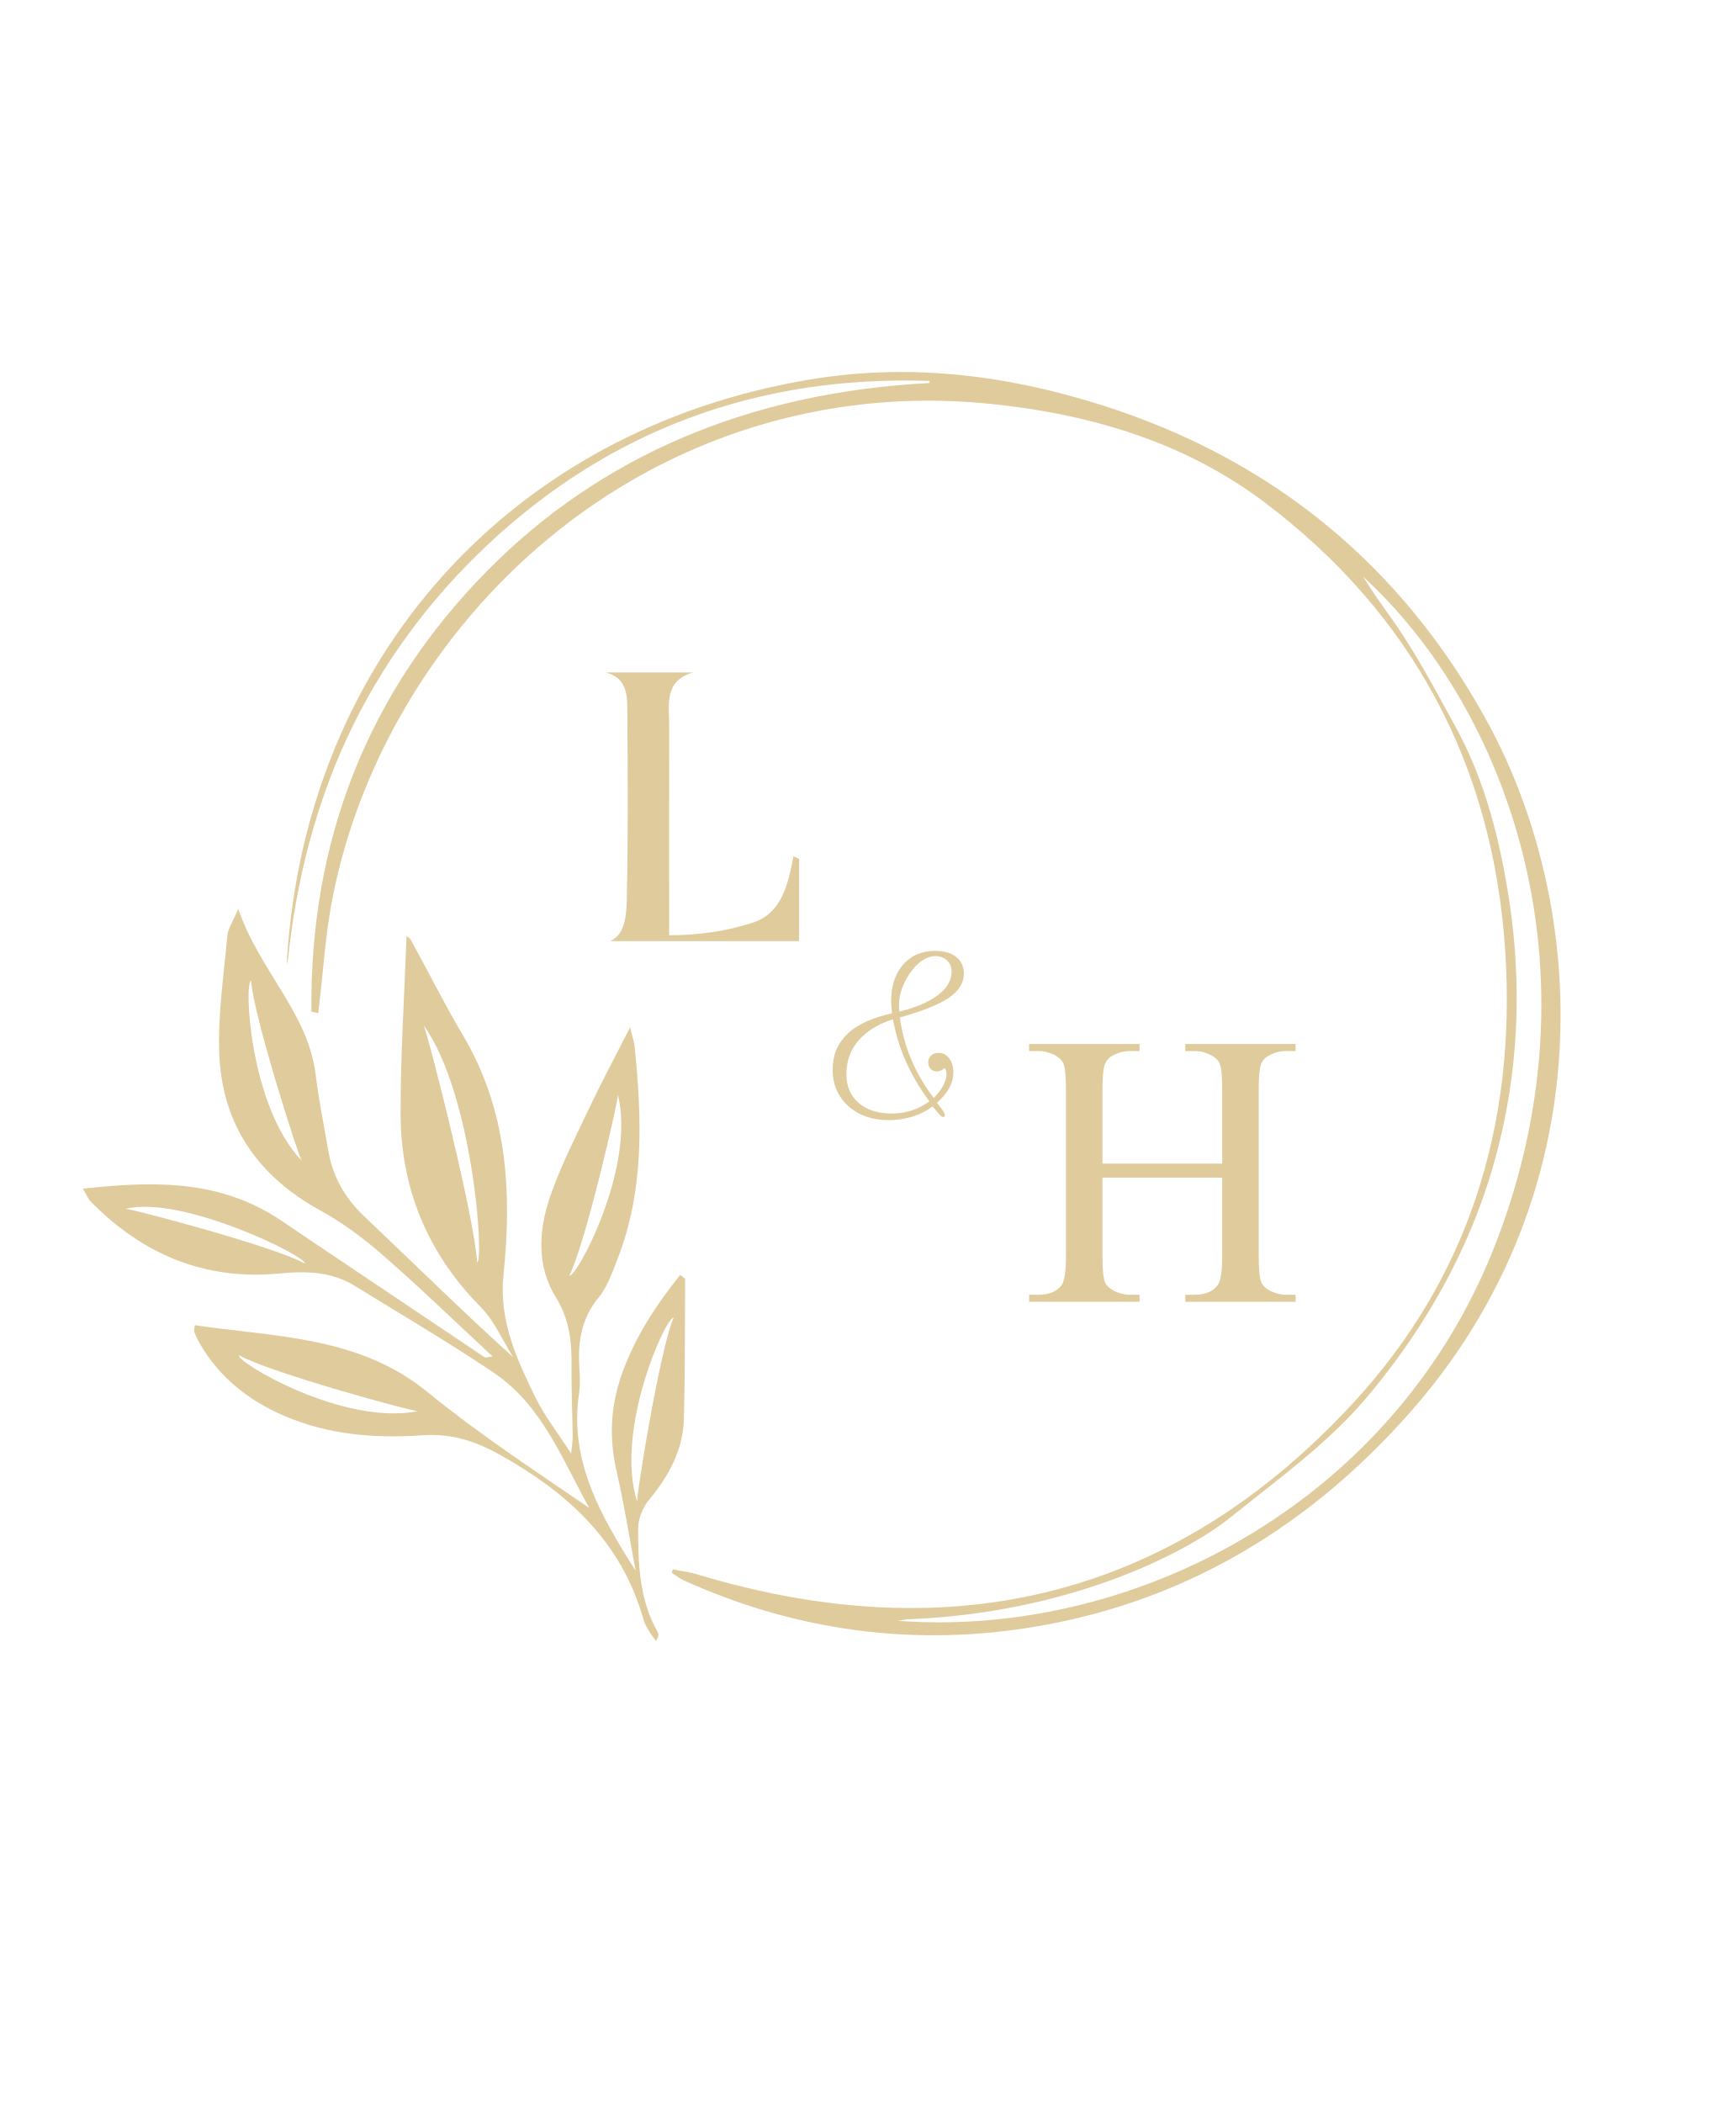
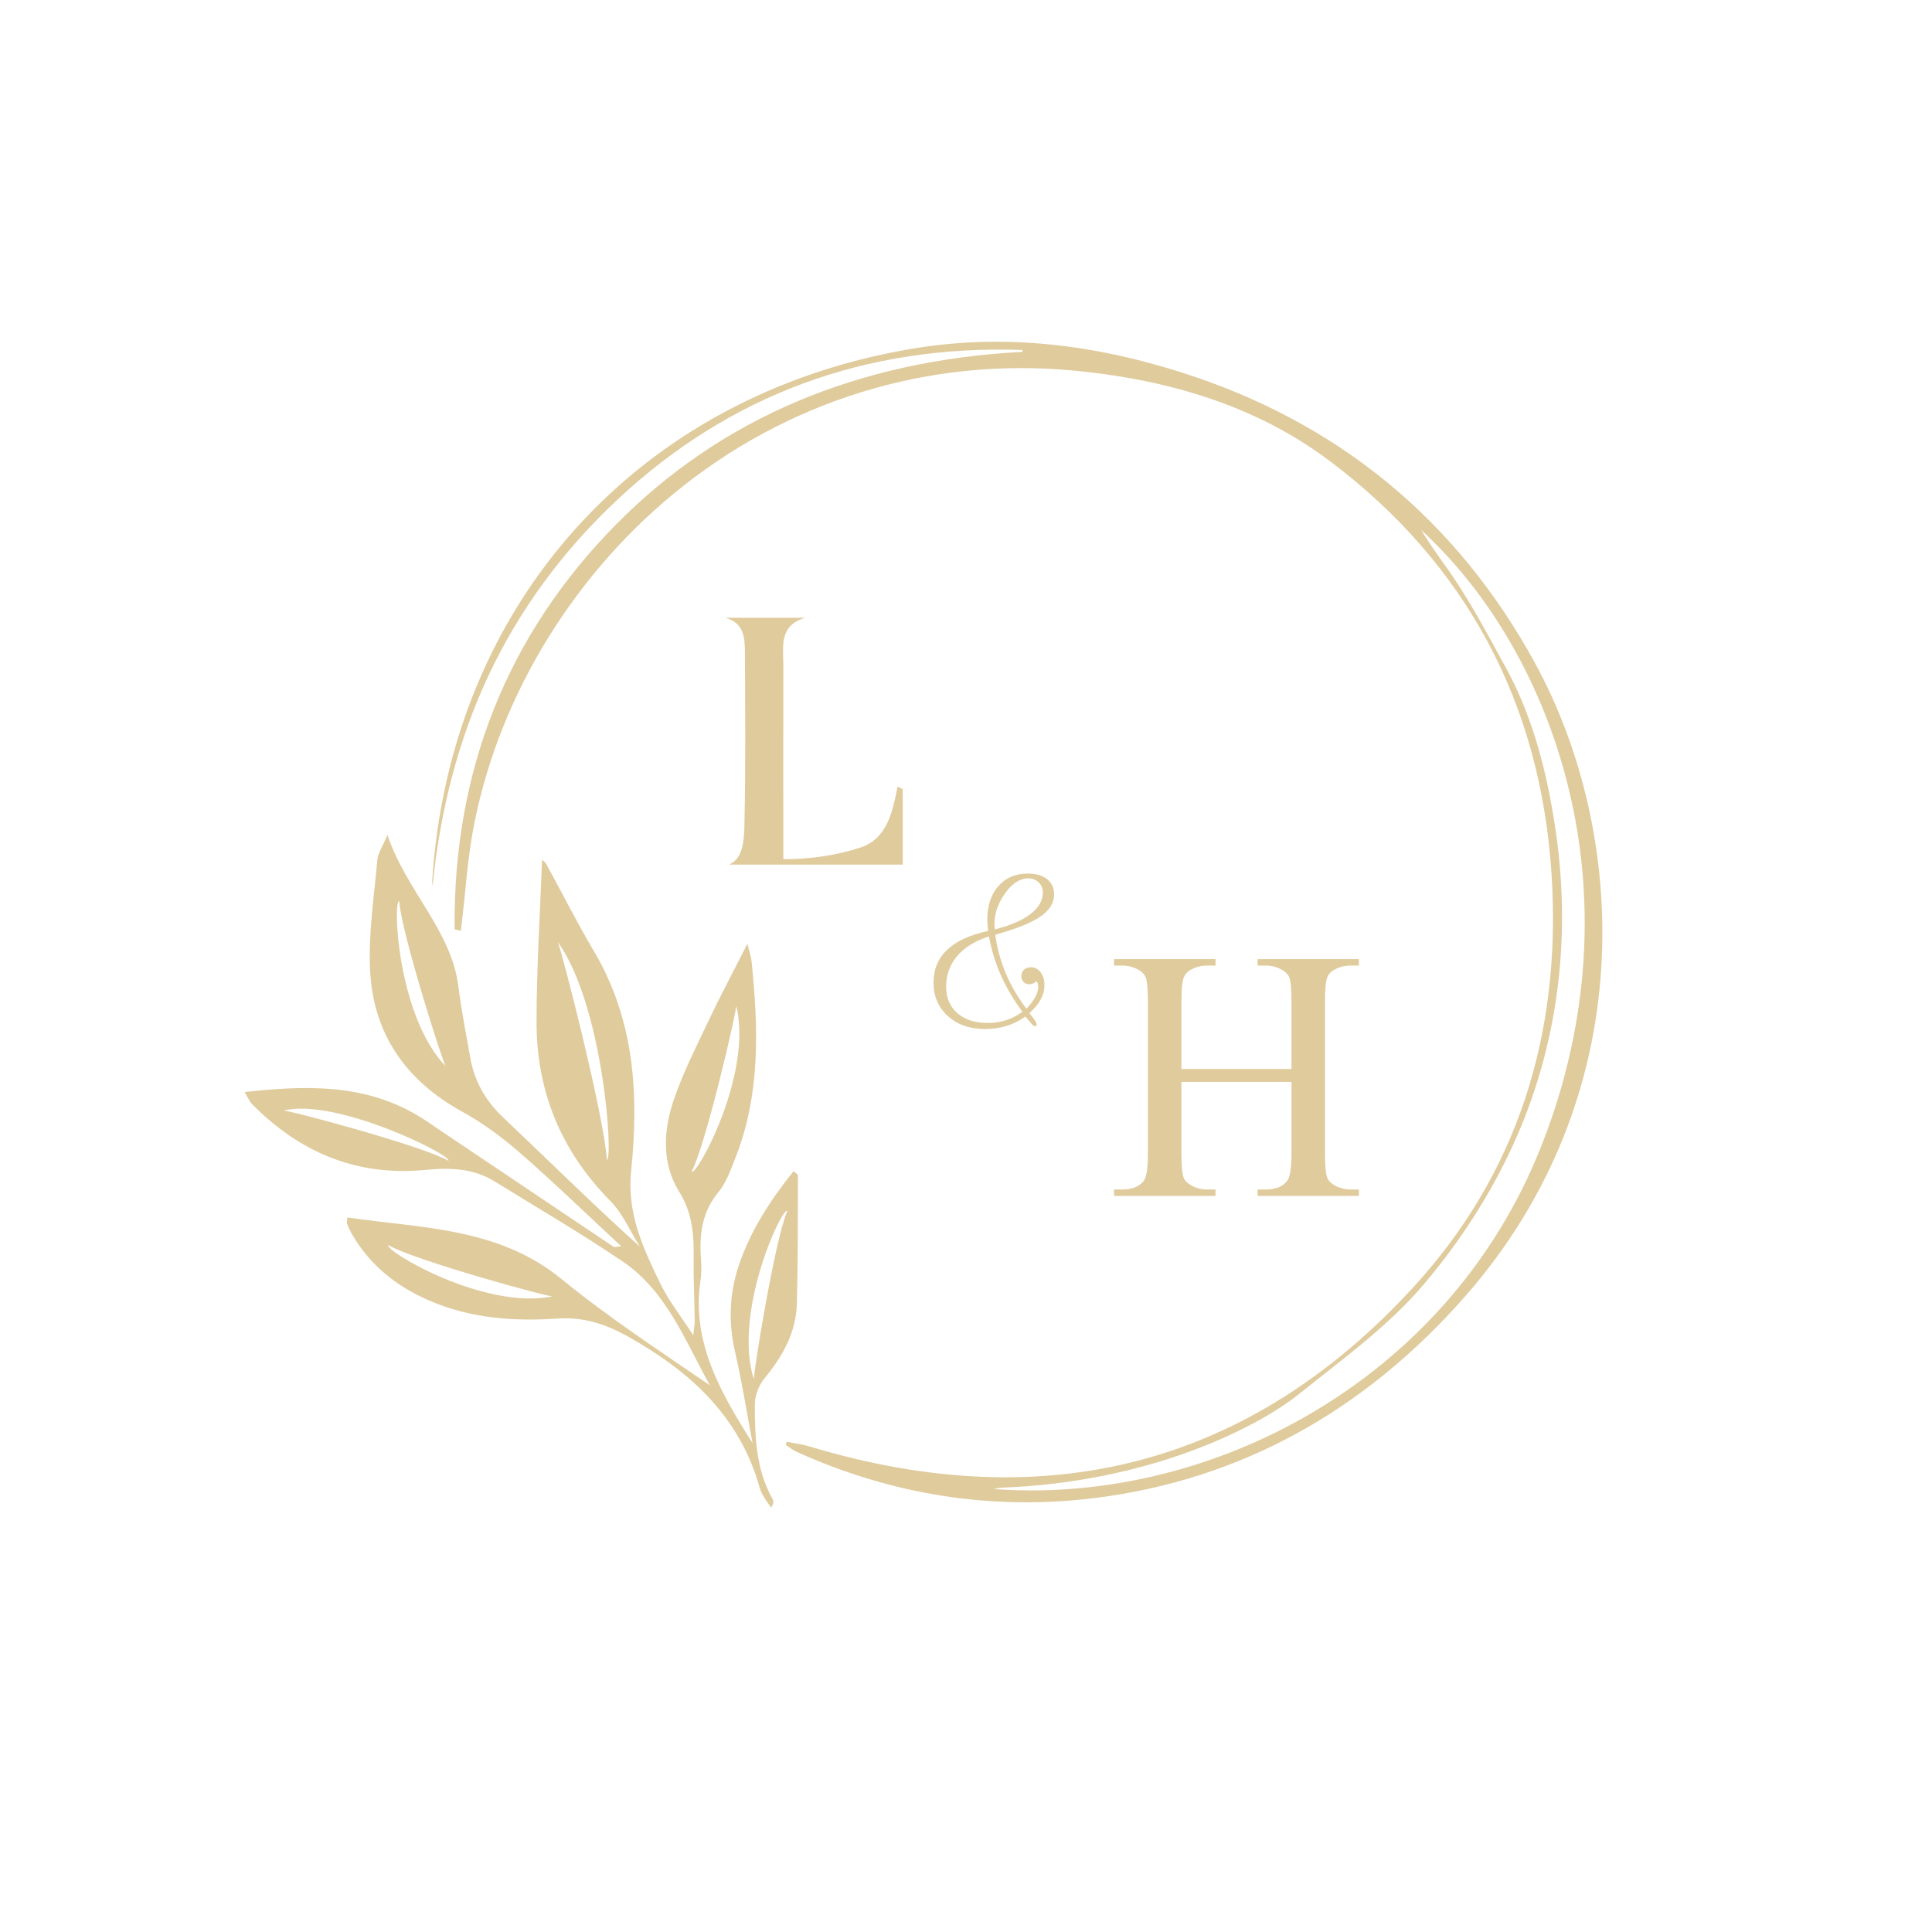
- <svg xmlns="http://www.w3.org/2000/svg" version="1.1" id="svg2" width="1158.56" height="1403.333" viewBox="0 0 1158.56 1403.333">
+ <svg xmlns="http://www.w3.org/2000/svg" version="1.1" id="svg2" width="800" height="800" viewBox="0 0 1158.56 1403.333">
  <defs id="defs6" />
  <g id="g8" transform="matrix(1.333333,0,0,-1.333333,0,1403.333)">
    <g id="g10" transform="scale(0.1)">
      <path d="m 5518.31,4701.55 h 599.41 v 369.18 c 0,65.96 -4.12,109.41 -12.35,130.34 -6.36,15.85 -19.68,29.51 -39.96,40.91 -27.29,15.24 -56.14,22.84 -86.59,22.84 h -45.68 v 35.2 H 6485 v -35.2 h -45.68 c -30.44,0 -59.31,-7.29 -86.58,-21.88 -20.3,-10.16 -34.1,-25.54 -41.38,-46.16 -7.31,-20.61 -10.94,-62.63 -10.94,-126.05 v -832.54 c 0,-65.33 4.11,-108.47 12.36,-129.4 6.34,-15.85 19.35,-29.51 39.02,-40.92 27.89,-15.23 57.08,-22.83 87.52,-22.83 H 6485 v -35.2 h -551.86 v 35.2 h 45.68 c 52.64,0 91,15.54 115.13,46.63 15.85,20.28 23.77,69.14 23.77,146.52 v 392.95 h -599.41 v -392.95 c 0,-65.33 4.11,-108.47 12.36,-129.4 6.34,-15.85 19.66,-29.51 39.96,-40.92 27.28,-15.23 56.14,-22.83 86.58,-22.83 h 46.64 v -35.2 h -552.81 v 35.2 h 45.67 c 53.29,0 91.96,15.54 116.08,46.63 15.23,20.28 22.83,69.14 22.83,146.52 v 832.54 c 0,65.96 -4.13,109.41 -12.37,130.34 -6.35,15.85 -19.36,29.51 -39.01,40.91 -27.91,15.24 -57.08,22.84 -87.53,22.84 h -45.67 v 35.2 h 552.81 v -35.2 h -46.64 c -30.44,0 -59.3,-7.29 -86.58,-21.88 -19.67,-10.16 -33.3,-25.54 -40.9,-46.16 -7.62,-20.61 -11.42,-62.63 -11.42,-126.05 v -369.18" style="fill:#e0cb9d;fill-opacity:1;fill-rule:nonzero;stroke:none" id="path12" />
      <path d="m 4537,2420.54 c 801.6,29.16 1390.91,323.76 1626.01,513.38 235.61,190.02 481.14,364.93 675.65,594.48 199.5,235.47 362.87,490.45 485.51,757.85 123.16,268.47 204.91,556.01 242.99,854.6 37.32,292.6 31.86,595.35 -16.25,899.82 -55.09,348.76 -139.44,617.93 -265.44,847.09 -102.33,186.12 -194.41,361.95 -310.13,527.52 -45.41,64.96 -93.61,129.81 -130.72,189.63 l -21.04,33.91 28.94,-27.46 c 371.87,-352.84 648.56,-849.52 779.08,-1398.53 151.61,-637.71 96.22,-1311.81 -160.21,-1949.44 -236.67,-588.52 -653.78,-1077.31 -1206.24,-1413.52 -474.81,-288.94 -1024.9,-444.23 -1565.4,-444.23 -54.19,0 -108.26,1.56 -162.17,4.7 l -44.57,2.61 z m -1114,194.93 c 523.96,-236.99 1073.03,-321.21 1631.97,-250.22 782.68,99.39 1459.99,470.38 2013.14,1102.67 958.65,1095.78 881.11,2517.29 379,3439.99 C 7020.83,7691.29 6371.23,8225.89 5516.34,8496.86 4996.28,8661.71 4515.97,8703.51 4048.01,8624.67 2558.23,8373.62 1533.17,7235.6 1436.55,5725.41 c -0.52,-8.11 0.68,-16.37 2.5,-24.89 40.87,413.67 141.75,795.47 300,1135.28 168.17,361.15 407.04,687.62 709.97,970.34 609.12,568.49 1350.35,841.89 2203.32,812.28 l 0.1,-10.28 c -899.4,-46.9 -1644.07,-362.97 -2213.33,-939.45 -592.86,-600.33 -889.09,-1342.73 -880.49,-2206.5 l 34.18,-7.79 10.23,89.57 c 5.22,45.13 9.82,91.17 14.28,135.69 9.65,96.35 19.61,195.98 36.42,292.86 122.97,708.49 521.55,1386.13 1093.55,1859.13 617.6,510.72 1394.17,750.26 2186.61,674.29 571.53,-54.76 1029.3,-217.58 1399.5,-497.75 736.29,-557.22 1140.33,-1311.51 1200.87,-2241.9 57.81,-888.15 -195.35,-1646.32 -752.43,-2253.44 -887.13,-966.87 -1994.31,-1258.68 -3290.84,-867.46 -28.06,8.46 -57.81,13.6 -86.56,18.58 -12.28,2.13 -24.56,4.26 -36.76,6.63 l -5.05,-17.29 c 5.72,-3.74 11.39,-7.63 17.03,-11.53 13.86,-9.57 28.2,-19.47 43.35,-26.31" style="fill:#e0cb9d;fill-opacity:1;fill-rule:nonzero;stroke:none" id="path14" />
      <path d="m 3999.76,6226.4 c 0,-134.73 0,-269.47 0,-411.54 -320.57,0 -656.03,0 -945.49,0 51.68,25.62 81.6,69.61 83.21,216.78 7.02,315.02 4.31,630.28 2.55,945.44 -0.42,76.43 -6.29,155.52 -107.16,182.5 145.56,0 291.12,0 436.69,0 -147.97,-41.96 -119.57,-162.14 -119.91,-267.36 -1,-308.32 -0.36,-616.65 -0.36,-924.98 0,-36.81 0,-53.05 0,-122.8 150,0 289.17,20.66 418.69,62.88 146.86,47.87 176.65,193.69 203.56,332.38 9.41,-4.43 18.82,-8.87 28.22,-13.3" style="fill:#e0cb9d;fill-opacity:1;fill-rule:nonzero;stroke:none" id="path16" />
      <path d="m 4502,5461.95 c 84.97,21.6 149.72,49.56 194.25,83.84 44.53,34.28 66.8,73.04 66.8,116.27 0,22.72 -7.54,41.37 -22.64,55.9 -15.09,14.53 -34.37,21.81 -57.85,21.81 -25.35,0 -50.41,-9.42 -75.18,-28.24 -24.79,-18.82 -47.43,-45.75 -67.92,-80.77 -13.42,-23.48 -23.39,-46.59 -29.91,-69.31 -6.52,-22.74 -9.78,-45.66 -9.78,-68.77 0,-4.1 0.09,-8.09 0.28,-12.01 0.18,-3.91 0.84,-10.16 1.95,-18.72 z m 149.81,-448.88 c -48.82,66.33 -88.04,133.04 -117.66,200.13 -29.63,67.07 -51.15,137.31 -64.57,210.73 -76.02,-24.97 -133.87,-60.85 -173.56,-107.6 -39.69,-46.78 -59.54,-102.58 -59.54,-167.42 0,-60.01 20.41,-107.79 61.21,-143.38 40.81,-35.59 95.87,-53.39 165.19,-53.39 35.4,0 68.56,4.94 99.5,14.81 30.92,9.88 60.73,25.24 89.43,46.12 z m 16.21,-25.7 c -30.93,-22.74 -64.84,-39.79 -101.73,-51.16 -36.9,-11.36 -76.4,-17.04 -118.51,-17.04 -82.73,0 -150.09,23.57 -202.07,70.71 -51.99,47.13 -77.98,107.78 -77.98,181.94 0,72.3 24.68,131.93 74.07,178.89 49.37,46.95 123.81,81.24 223.31,102.85 -1.87,17.14 -3.07,29.81 -3.63,38.01 -0.56,8.19 -0.84,15.83 -0.84,22.91 0,76.4 20.03,137.42 60.09,183.07 40.06,45.65 93.26,68.48 159.59,68.48 45.46,0 80.87,-10.15 106.21,-30.47 25.34,-20.31 38.01,-48.35 38.01,-84.12 0,-45.48 -24.69,-85.25 -74.06,-119.34 -49.39,-34.11 -131.46,-67.17 -246.24,-99.22 9.69,-73.05 28.6,-142.92 56.74,-209.63 28.13,-66.71 65.68,-131.17 112.63,-193.4 20.5,20.86 36.34,41.55 47.52,62.04 11.18,20.49 16.77,39.49 16.77,57.02 -0.38,8.57 -1.59,15.65 -3.63,21.24 -2.06,5.59 -4.39,8.39 -6.99,8.39 -0.38,0 -1.5,-0.75 -3.35,-2.24 -10.82,-8.94 -22.18,-13.41 -34.11,-13.41 -13.04,0 -23.57,4.09 -31.58,12.3 -8.02,8.18 -12.01,19 -12.01,32.41 0,14.16 4.75,25.71 14.25,34.66 9.5,8.95 22.26,13.41 38.29,13.41 20.87,0 38.29,-9.13 52.27,-27.39 13.97,-18.26 20.96,-41.55 20.96,-69.87 0,-27.21 -6.81,-53.29 -20.4,-78.26 -13.61,-24.97 -34.2,-49.75 -61.78,-74.35 l 26.28,-34.09 0.56,-0.56 c 8.57,-12.68 12.85,-21.61 12.85,-26.83 0,-2.99 -0.55,-5.31 -1.67,-6.98 -1.12,-1.68 -2.8,-2.52 -5.03,-2.52 -6.71,0 -13.42,3.91 -20.13,11.73 -1.49,1.86 -2.42,2.99 -2.79,3.36 l -31.87,37.46" style="fill:#e0cb9d;fill-opacity:1;fill-rule:nonzero;stroke:none" id="path18" />
      <path d="m 1257.11,5616.56 c 8.57,-164.66 243.01,-900.02 253.96,-901.54 -264.17,274.15 -290.07,903.76 -253.96,901.54 z m 2114.57,-1687.3 c -68.03,-151.51 -191.3,-914.98 -181.93,-921.19 -116.7,362.85 149.72,939.16 181.93,921.19 z m -522.15,211.82 c 77.98,146.64 251.88,900.19 242.95,907.01 92.24,-369.83 -212.01,-927.08 -242.95,-907.01 z M 1196.65,3742.36 c 143.38,-83.83 889.29,-287.99 896.48,-279.34 -373.25,-77.25 -917.78,249.24 -896.48,279.34 z m -570.197,732.12 c 281.488,73.1 919.557,-242.62 898.467,-272.87 -143.98,82.8 -891.35,281.57 -898.467,272.87 z M 2387.9,4206.29 c -10.03,217.94 -246.54,1146.35 -267.52,1187.75 248.29,-346.46 304.51,-1185.38 267.52,-1187.75 z m 1035.48,-781 c 5.91,232.47 4.71,465.11 5.8,697.67 0.02,4.17 -9.1,8.38 -24.35,21.52 -124.44,-155.57 -231.57,-319.02 -296.3,-508.15 -53.46,-156.17 -59.31,-313.48 -22.09,-475.59 37.77,-164.5 64.1,-331.65 95.44,-497.63 -173.17,274.2 -334.43,549.54 -283.4,888.94 6.55,43.63 3.86,89.15 1.23,133.56 -7.48,126.2 10.95,241.26 95.98,344.88 44.26,53.96 68.96,125.83 95,192.53 135.09,346.04 122.47,704.72 85.78,1064.92 -2.51,24.71 -11.19,48.8 -22.46,96.1 -78.31,-154.38 -148.43,-285.73 -212.13,-420.11 -67.33,-142.01 -139.1,-283.32 -189.6,-431.52 -56.63,-166.14 -65.9,-345.88 29.11,-498.41 72.9,-117.03 81,-233.1 79.52,-359.7 -1.34,-113.07 4.27,-226.21 5.72,-339.32 0.31,-23.75 -4.18,-47.56 -7.72,-84.56 -67.37,104.43 -134.42,188.97 -180.39,283.72 -93.41,192.52 -182.15,380.88 -158.09,613.68 42.68,412.99 18.81,822.09 -202.79,1195.25 -92.58,155.91 -173.64,318.63 -261.01,477.65 -6.43,11.7 -21.69,18.55 -21.7,18.55 -10.64,-294.21 -30.03,-589.69 -29.83,-885.16 0.24,-375.75 133.89,-700.38 401.57,-971.07 68.3,-69.07 108.48,-165.95 161.58,-250.04 -257.56,232.42 -498.58,471 -744.75,704.15 -96.41,91.32 -157.09,196.97 -179.59,325.99 -22.36,128.19 -48.15,256.02 -64.18,385.03 -38.45,309.51 -281.34,518.2 -387.19,828.37 -26.63,-63.82 -51.39,-98.52 -54.67,-135.15 -17.66,-196.94 -48.02,-395.07 -40.19,-591.45 14.09,-352.92 192.33,-610.83 504.05,-782.03 112.2,-61.61 217.65,-140.08 314.35,-224.41 184.23,-160.68 359.95,-331.12 550.2,-507.71 -28.73,-2.84 -36.66,-6.24 -40.56,-3.63 -309.16,207.18 -617.94,414.9 -926.89,622.39 -51.17,34.37 -101.29,70.73 -154.67,101.33 -289.41,165.88 -600,156.17 -929.812,119.96 19.875,-32.43 27.316,-51.64 40.574,-65.14 259.879,-264.92 573.518,-395.4 945.588,-359.04 134.26,13.12 259.65,9.15 376.05,-62.65 232.82,-143.61 469.34,-281.89 695.84,-434.93 241.94,-163.46 341.59,-433.17 476.9,-675.75 -275.27,188.16 -552.99,370.44 -808.87,579.41 -344.62,281.44 -760.46,275.13 -1165.543,334.98 -1.188,-15.94 -5.215,-26.9 -1.992,-34.98 8.808,-22.1 19.414,-43.73 31.515,-64.24 97.8,-165.65 241.46,-277.82 415.78,-353.42 222.81,-96.63 458.18,-114.56 695.87,-98.24 143.19,9.85 263.34,-28.76 388.1,-98.56 340.9,-190.71 609.3,-437.41 717.73,-826.88 5.42,-19.46 16.62,-37.67 27.08,-55.29 10.19,-17.17 22.9,-32.84 34.49,-49.16 12.38,19.87 14.25,34.51 8.42,44.8 -91.65,161.86 -97.95,340.75 -97.56,518.86 0.11,48.02 22.76,104.94 53.73,142.32 99.27,119.82 171.33,250.07 175.33,407.36" style="fill:#e0cb9d;fill-opacity:1;fill-rule:nonzero;stroke:none" id="path20" />
    </g>
  </g>
</svg>
